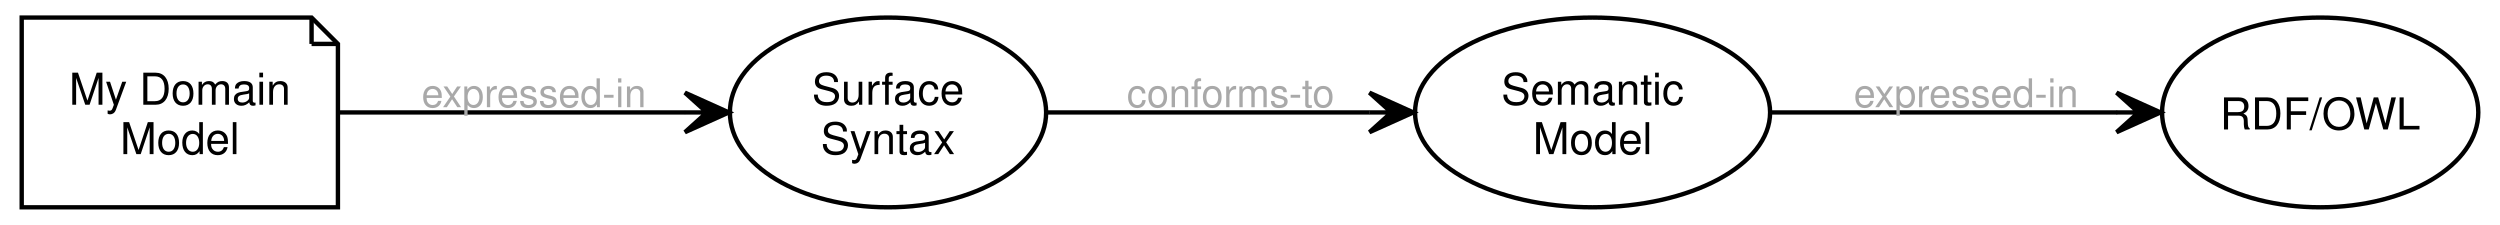
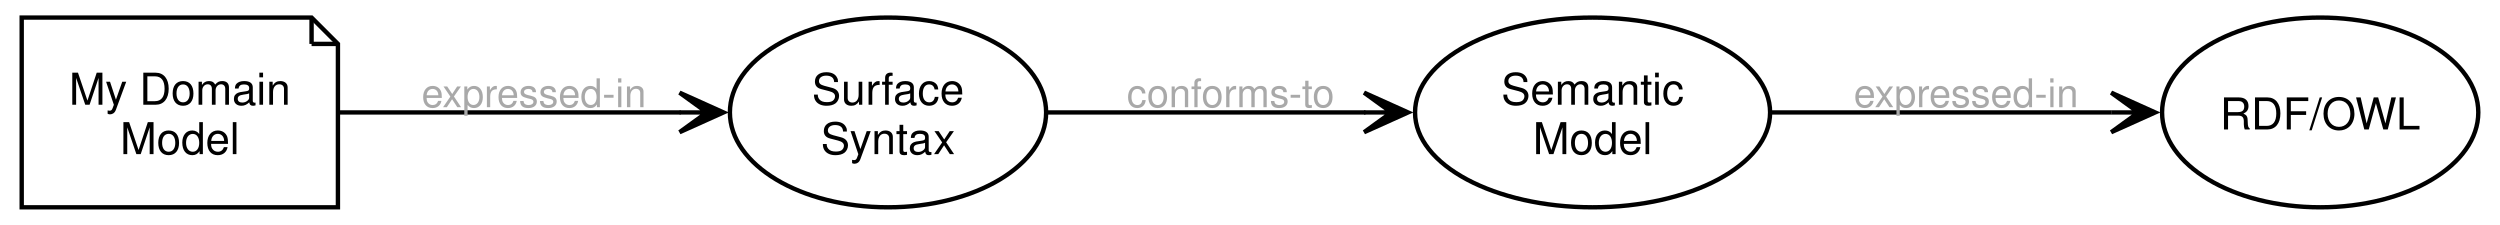
<svg xmlns="http://www.w3.org/2000/svg" width="567pt" height="51pt" viewBox="0.00 0.00 567.34 51.20">
  <g id="graph0" class="graph" transform="scale(1 1) rotate(0) translate(4 47.2)">
    <g id="node1" class="node">
      <polygon fill="none" stroke="black" points="66,-43.2 0,-43.2 0,0 72,0 72,-37.2 66,-43.2" />
      <polyline fill="none" stroke="black" points="66,-43.2 66,-37.2" />
      <polyline fill="none" stroke="black" points="72,-37.2 66,-37.2" />
      <text text-anchor="middle" x="36" y="-23.35" font-family="Helvetica,Arial,sans-serif" font-size="10.00">My Domain</text>
      <text text-anchor="middle" x="36" y="-12.1" font-family="Helvetica,Arial,sans-serif" font-size="10.00">Model</text>
    </g>
    <g id="node2" class="node">
      <ellipse fill="none" stroke="black" cx="197.25" cy="-21.6" rx="36" ry="21.6" />
      <text text-anchor="middle" x="197.25" y="-23.35" font-family="Helvetica,Arial,sans-serif" font-size="10.00">Surface</text>
      <text text-anchor="middle" x="197.25" y="-12.1" font-family="Helvetica,Arial,sans-serif" font-size="10.00">Syntax</text>
    </g>
    <g id="edge1" class="edge">
-       <path fill="none" stroke="black" d="M72.34,-21.6C95.54,-21.6 126.08,-21.6 151.04,-21.6" />
-       <polygon fill="black" stroke="black" points="161.01,-21.6 151.01,-26.1 156.01,-21.6 151.01,-21.6 151.01,-21.6 151.01,-21.6 156.01,-21.6 151.01,-17.1 161.01,-21.6 161.01,-21.6" />
+       <path fill="none" stroke="black" d="M72.34,-21.6C95.23,-21.6 125.27,-21.6 150.04,-21.6" />
+       <polygon fill="black" stroke="black" points="159.79,-21.6 149.79,-26.1 156.01,-21.6 149.79,-21.6 149.79,-21.6 149.79,-21.6 156.01,-21.6 149.79,-17.1 159.79,-21.6" />
      <text text-anchor="middle" x="116.62" y="-22.8" font-family="Helvetica,Arial,sans-serif" font-size="9.00" fill="darkgrey">expressed-in</text>
    </g>
    <g id="node3" class="node">
      <ellipse fill="none" stroke="black" cx="357.67" cy="-21.6" rx="40.42" ry="21.6" />
      <text text-anchor="middle" x="357.67" y="-23.35" font-family="Helvetica,Arial,sans-serif" font-size="10.00">Semantic</text>
      <text text-anchor="middle" x="357.67" y="-12.1" font-family="Helvetica,Arial,sans-serif" font-size="10.00">Model</text>
    </g>
    <g id="edge2" class="edge">
-       <path fill="none" stroke="black" d="M233.41,-21.6C255.02,-21.6 283.06,-21.6 306.93,-21.6" />
-       <polygon fill="black" stroke="black" points="316.87,-21.6 306.87,-26.1 311.87,-21.6 306.87,-21.6 306.87,-21.6 306.87,-21.6 311.87,-21.6 306.87,-17.1 316.87,-21.6 316.87,-21.6" />
+       <path fill="none" stroke="black" d="M233.41,-21.6C254.73,-21.6 282.31,-21.6 305.96,-21.6" />
+       <polygon fill="black" stroke="black" points="315.65,-21.6 305.65,-26.1 311.87,-21.6 305.65,-21.6 305.65,-21.6 305.65,-21.6 311.87,-21.6 305.65,-17.1 315.65,-21.6" />
      <text text-anchor="middle" x="275.25" y="-22.8" font-family="Helvetica,Arial,sans-serif" font-size="9.00" fill="darkgrey">conforms-to</text>
    </g>
    <g id="node4" class="node">
      <ellipse fill="none" stroke="black" cx="523.34" cy="-21.6" rx="36" ry="21.6" />
      <text text-anchor="middle" x="523.34" y="-17.72" font-family="Helvetica,Arial,sans-serif" font-size="10.00">RDF/OWL</text>
    </g>
    <g id="edge3" class="edge">
-       <path fill="none" stroke="black" d="M398.29,-21.6C422.07,-21.6 452.4,-21.6 477.12,-21.6" />
-       <polygon fill="black" stroke="black" points="486.98,-21.6 476.98,-26.1 481.98,-21.6 476.98,-21.6 476.98,-21.6 476.98,-21.6 481.98,-21.6 476.98,-17.1 486.98,-21.6 486.98,-21.6" />
+       <path fill="none" stroke="black" d="M398.29,-21.6C421.65,-21.6 451.32,-21.6 475.79,-21.6" />
+       <polygon fill="black" stroke="black" points="485.76,-21.6 475.76,-26.1 481.98,-21.6 475.76,-21.6 475.76,-21.6 475.76,-21.6 481.98,-21.6 475.76,-17.1 485.76,-21.6" />
      <text text-anchor="middle" x="442.71" y="-22.8" font-family="Helvetica,Arial,sans-serif" font-size="9.00" fill="darkgrey">expressed-in</text>
    </g>
  </g>
</svg>
